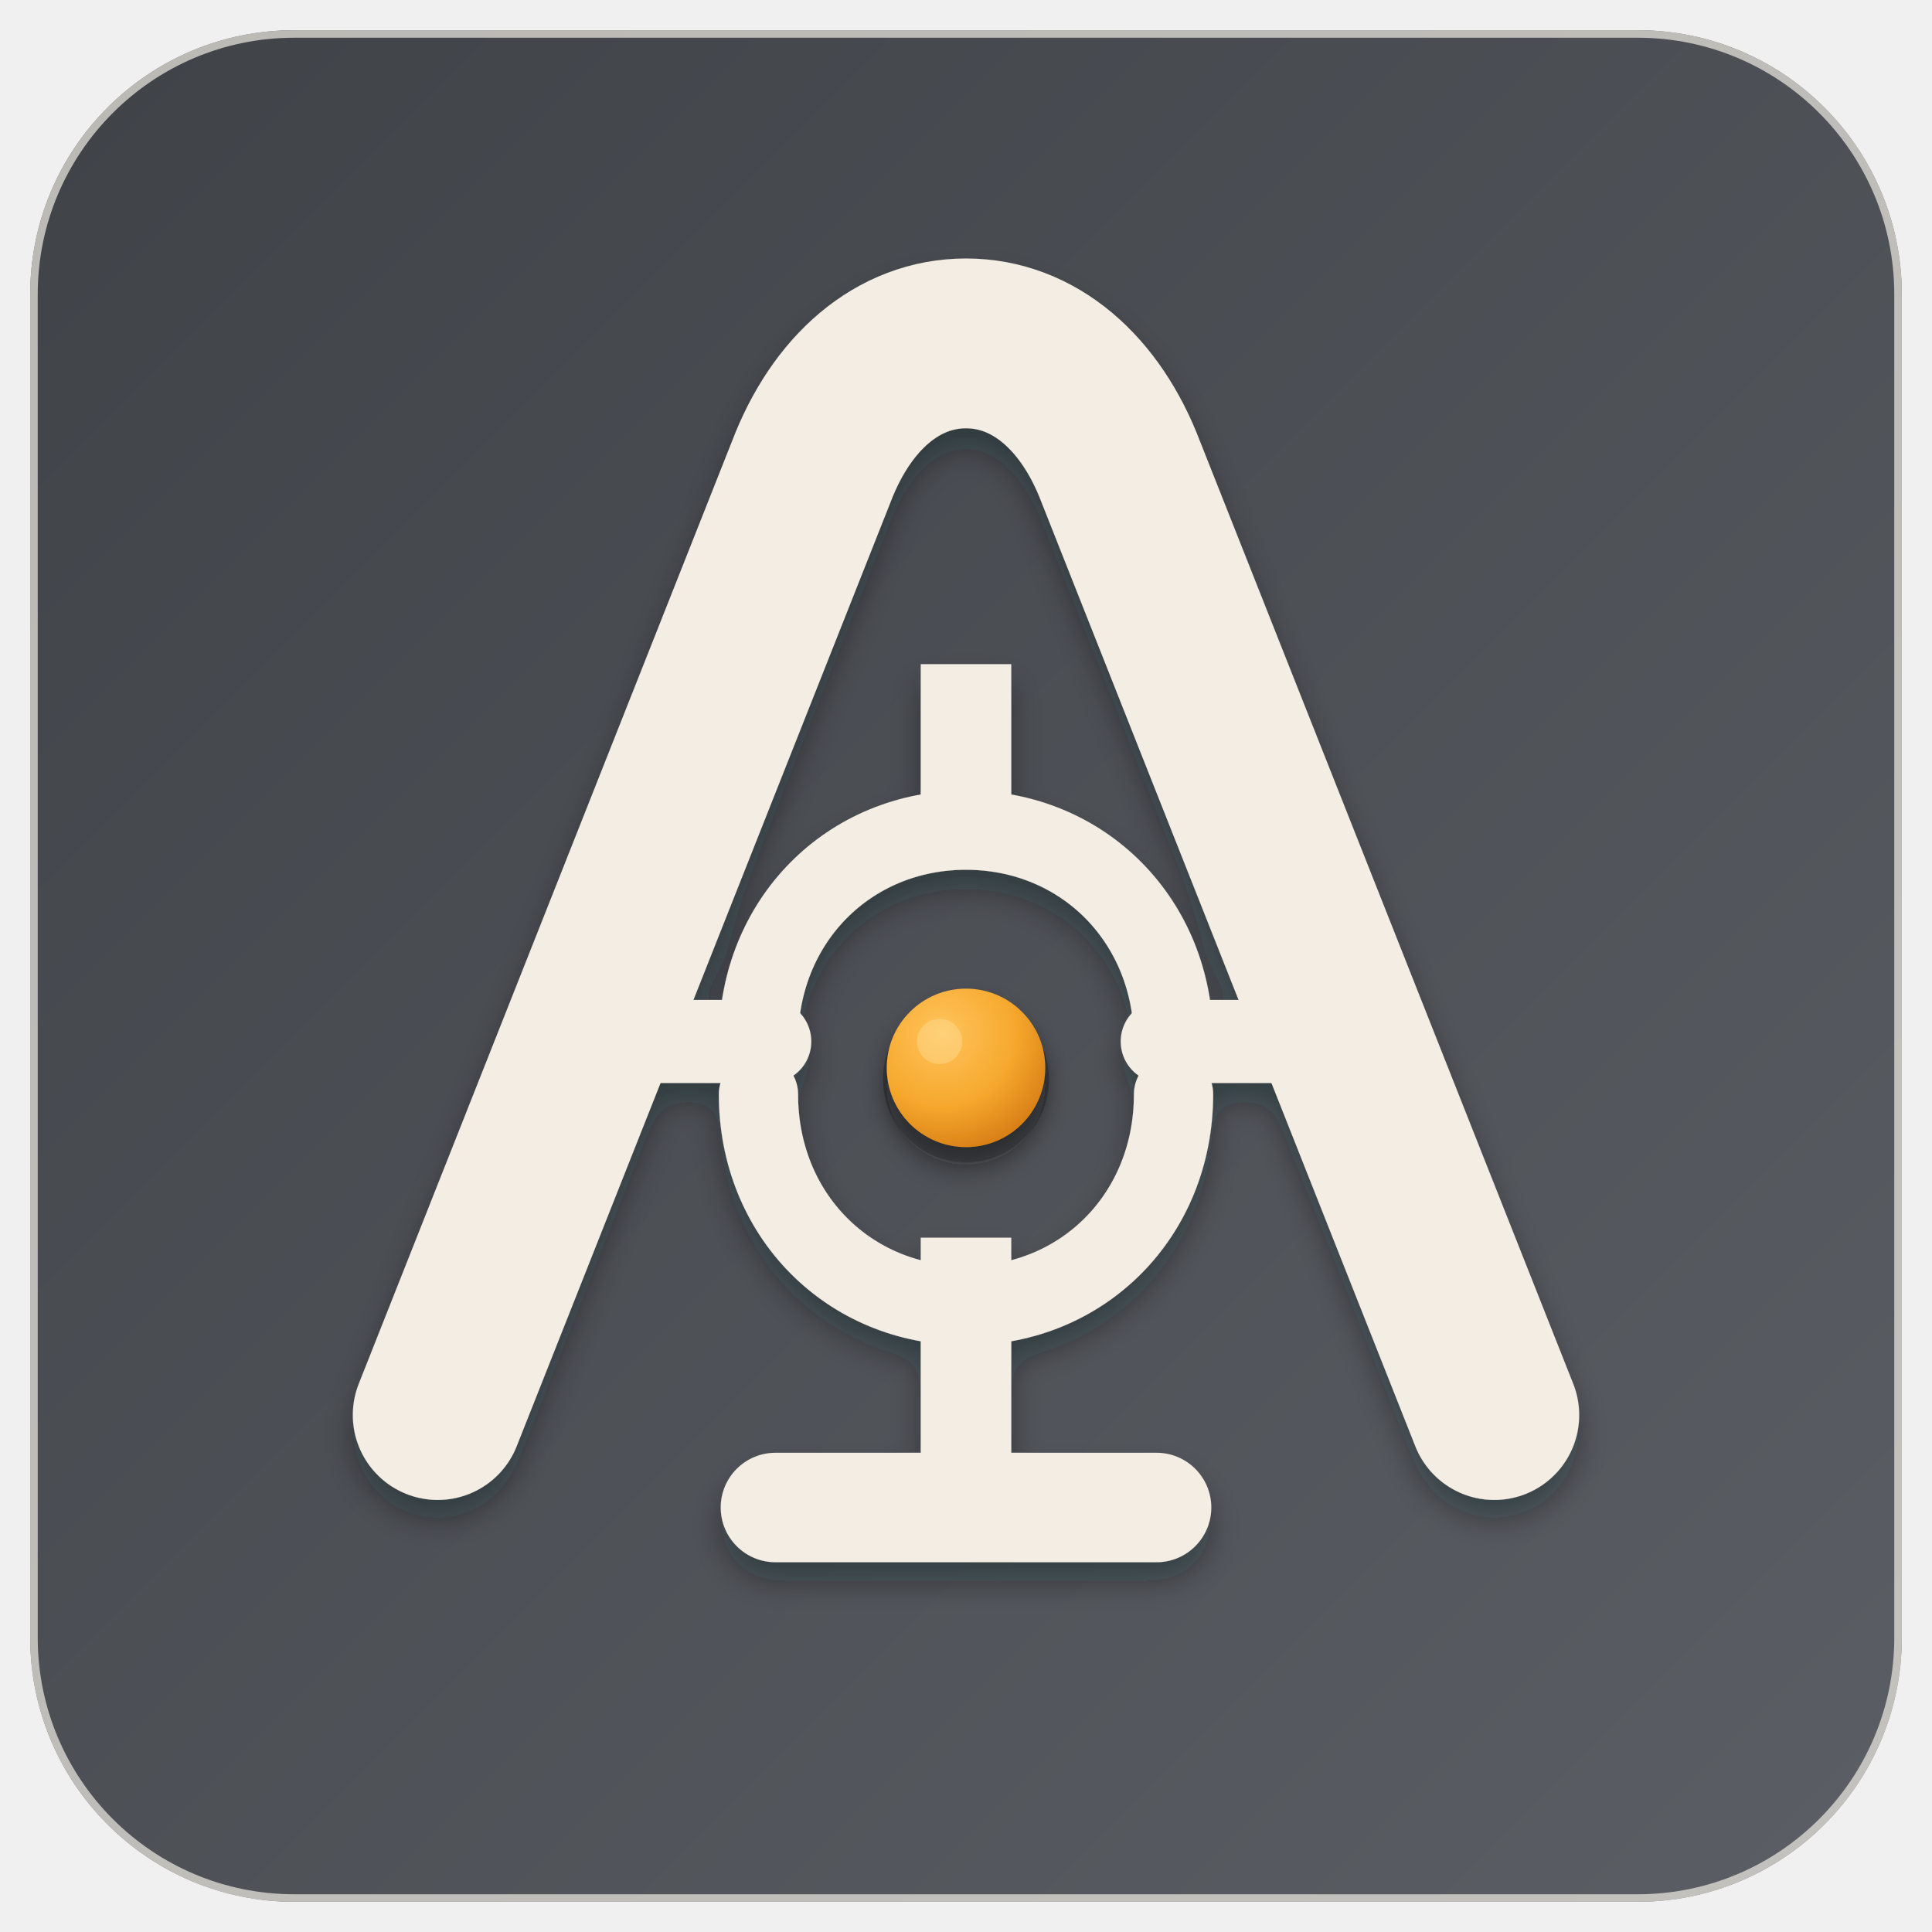
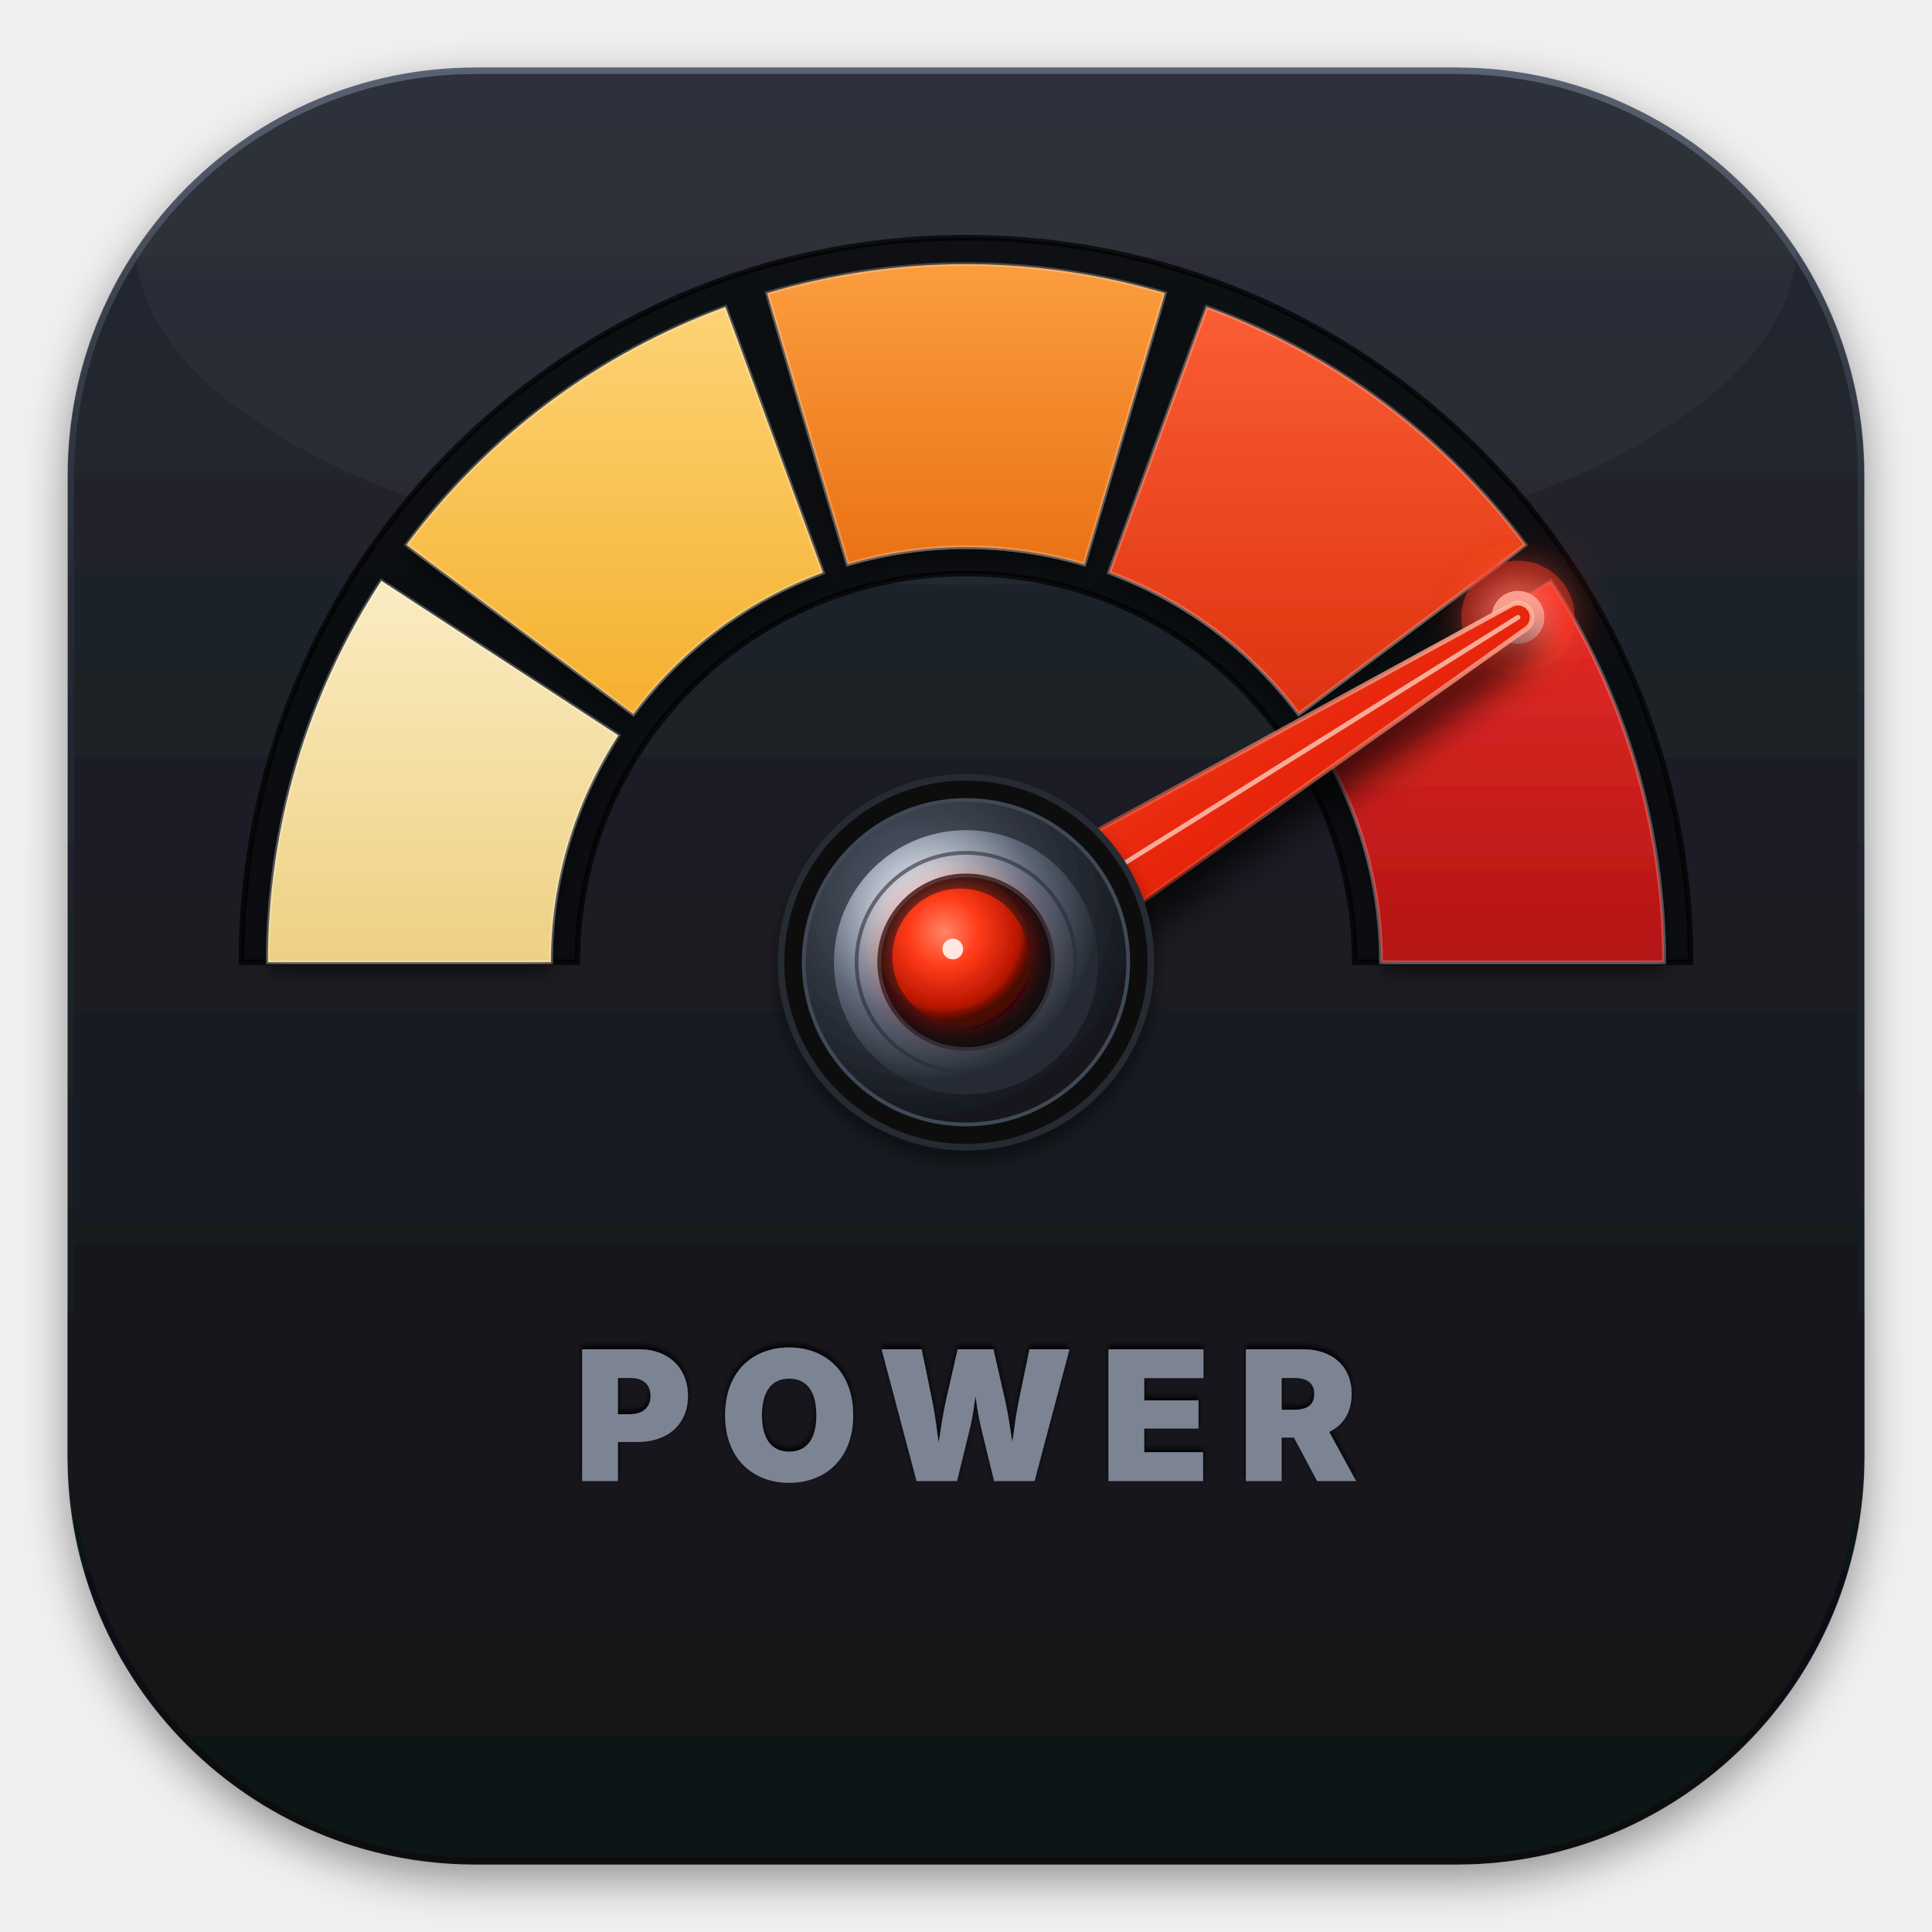
- <svg xmlns="http://www.w3.org/2000/svg" width="512" height="512" viewBox="0 0 512 512" role="img" aria-labelledby="title desc">
+ <svg xmlns="http://www.w3.org/2000/svg" width="1024" height="1024" viewBox="0 0 1024 1024">
  <defs>
-     <linearGradient id="bg-gradient" x1="0" y1="0" x2="1" y2="1">
-       <stop offset="0" stop-color="#3f4247" />
-       <stop offset="1" stop-color="#5b5e64" />
+     <linearGradient id="chassis-grad" x1="0%" y1="0%" x2="0%" y2="100%">
+       <stop offset="0%" stop-color="#282c35" />
+       <stop offset="40%" stop-color="#1c1f26" />
+       <stop offset="100%" stop-color="#101216" />
    </linearGradient>
-     <radialGradient id="dot-gradient" cx="35%" cy="28%" r="75%">
-       <stop offset="0" stop-color="#ffc45c" />
-       <stop offset="0.62" stop-color="#f6a82d" />
-       <stop offset="1" stop-color="#d98118" />
+     <linearGradient id="edge-chamfer" x1="0%" y1="0%" x2="0%" y2="100%">
+       <stop offset="0%" stop-color="#5a6375" stop-opacity="0.9" />
+       <stop offset="30%" stop-color="#2c323d" stop-opacity="0.5" />
+       <stop offset="100%" stop-color="#06070a" stop-opacity="0.95" />
+     </linearGradient>
+     <radialGradient id="knob-outer-ring" cx="35%" cy="30%" r="70%">
+       <stop offset="0%" stop-color="#555d6e" />
+       <stop offset="60%" stop-color="#2b303a" />
+       <stop offset="100%" stop-color="#14171d" />
    </radialGradient>
-     <filter id="soft-shadow" x="-20%" y="-20%" width="140%" height="150%" color-interpolation-filters="sRGB">
-       <feDropShadow dx="0" dy="5" stdDeviation="4" flood-color="#11151a" flood-opacity="0.36" />
+     <radialGradient id="knob-core" cx="35%" cy="30%" r="65%">
+       <stop offset="0%" stop-color="#ffffff" stop-opacity="0.95" />
+       <stop offset="25%" stop-color="#c5cdd9" />
+       <stop offset="65%" stop-color="#5e6778" />
+       <stop offset="100%" stop-color="#262b34" />
+     </radialGradient>
+     <radialGradient id="lens-diode" cx="38%" cy="32%" r="65%">
+       <stop offset="0%" stop-color="#ff8566" />
+       <stop offset="40%" stop-color="#ff3b19" />
+       <stop offset="85%" stop-color="#b81600" />
+       <stop offset="100%" stop-color="#4a0800" />
+     </radialGradient>
+     <linearGradient id="needle-body-grad" x1="0%" y1="0%" x2="100%" y2="100%">
+       <stop offset="0%" stop-color="#ff552e" />
+       <stop offset="50%" stop-color="#e8260c" />
+       <stop offset="100%" stop-color="#bf1202" />
+     </linearGradient>
+     <linearGradient id="needle-highlight-stroke" x1="0%" y1="0%" x2="0%" y2="100%">
+       <stop offset="0%" stop-color="#ffb8a3" stop-opacity="0.9" />
+       <stop offset="100%" stop-color="#d9240b" stop-opacity="0.2" />
+     </linearGradient>
+     <linearGradient id="seg-grad-0" x1="0%" y1="0%" x2="0%" y2="100%">
+       <stop offset="0%" stop-color="#faecc2" />
+       <stop offset="100%" stop-color="#eed082" />
+     </linearGradient>
+     <linearGradient id="seg-grad-1" x1="0%" y1="0%" x2="0%" y2="100%">
+       <stop offset="0%" stop-color="#fcd375" />
+       <stop offset="100%" stop-color="#f5b02e" />
+     </linearGradient>
+     <linearGradient id="seg-grad-2" x1="0%" y1="0%" x2="0%" y2="100%">
+       <stop offset="0%" stop-color="#fb9d3e" />
+       <stop offset="100%" stop-color="#ea7216" />
+     </linearGradient>
+     <linearGradient id="seg-grad-3" x1="0%" y1="0%" x2="0%" y2="100%">
+       <stop offset="0%" stop-color="#fa5e34" />
+       <stop offset="100%" stop-color="#de3210" />
+     </linearGradient>
+     <linearGradient id="seg-grad-4" x1="0%" y1="0%" x2="0%" y2="100%">
+       <stop offset="0%" stop-color="#e62e28" />
+       <stop offset="100%" stop-color="#b31314" />
+     </linearGradient>
+     <filter id="chassis-drop" x="-10%" y="-10%" width="120%" height="120%">
+       <feDropShadow dx="0" dy="28" stdDeviation="32" flood-color="#000000" flood-opacity="0.6" />
+       <feDropShadow dx="0" dy="8" stdDeviation="12" flood-color="#000000" flood-opacity="0.4" />
    </filter>
-     <filter id="dot-shadow" x="-40%" y="-40%" width="180%" height="200%" color-interpolation-filters="sRGB">
-       <feDropShadow dx="0" dy="4" stdDeviation="3" flood-color="#11151a" flood-opacity="0.52" />
+     <filter id="block-drop" x="-20%" y="-20%" width="140%" height="140%">
+       <feDropShadow dx="0" dy="6" stdDeviation="5" flood-color="#000000" flood-opacity="0.45" />
    </filter>
-     <clipPath id="icon-clip">
-       <rect x="8" y="8" width="496" height="496" rx="70" />
+     <filter id="needle-drop" x="-40%" y="-40%" width="180%" height="180%">
+       <feDropShadow dx="5" dy="14" stdDeviation="10" flood-color="#020305" flood-opacity="0.75" />
+     </filter>
+     <filter id="laser-spot-glow" x="-80%" y="-80%" width="260%" height="260%">
+       <feGaussianBlur stdDeviation="10" result="blur" />
+       <feMerge>
+         <feMergeNode in="blur" />
+         <feMergeNode in="SourceGraphic" />
+       </feMerge>
+     </filter>
+     <filter id="text-deboss-filter">
+       <feDropShadow dx="0" dy="2" stdDeviation="1.5" flood-color="#ffffff" flood-opacity="0.08" />
+       <feDropShadow dx="0" dy="-2" stdDeviation="1.5" flood-color="#000000" flood-opacity="0.9" />
+     </filter>
+     <clipPath id="squircle-shape">
+       <rect x="36" y="36" width="952" height="952" rx="216" />
    </clipPath>
  </defs>
-   <g id="logo">
-     <g id="background">
-       <rect id="background-field" x="8" y="8" width="496" height="496" rx="70" fill="url(#bg-gradient)" />
-       <rect id="background-edge" x="9" y="9" width="494" height="494" rx="69" fill="none" stroke="#ece8e0" stroke-opacity="0.72" stroke-width="2" />
+   <g filter="url(#chassis-drop)">
+     <rect x="36" y="36" width="952" height="952" rx="216" fill="url(#chassis-grad)" />
+     <rect x="37.5" y="37.5" width="949" height="949" rx="214.5" fill="none" stroke="url(#edge-chamfer)" stroke-width="3.5" />
+   </g>
+   <g clip-path="url(#squircle-shape)">
+     <ellipse cx="512" cy="130" rx="440" ry="180" fill="#ffffff" fill-opacity="0.035" />
+     <path d="M 128.00 510.00 A 384.00 384.00 0 0 1 896.00 510.00 L 718.00 510.00 A 206.00 206.00 0 0 0 306.00 510.00 Z" fill="#090b0e" fill-opacity="0.85" />
+     <path d="M 128.00 510.00 A 384.00 384.00 0 0 1 896.00 510.00 L 718.00 510.00 A 206.00 206.00 0 0 0 306.00 510.00 Z" fill="none" stroke="#000000" stroke-width="3" opacity="0.7" />
+     <g id="meter-segments" filter="url(#block-drop)">
+       <path id="segment-0" d="M 142.00 510.00 A 370.00 370.00 0 0 1 202.11 307.83 L 327.74 389.79 A 220.00 220.00 0 0 0 292.00 510.00 Z" fill="url(#seg-grad-0)" stroke="#ffffff" stroke-opacity="0.22" stroke-width="2" />
+       <path id="segment-1" d="M 215.42 288.78 A 370.00 370.00 0 0 1 384.48 162.67 L 436.18 303.48 A 220.00 220.00 0 0 0 335.66 378.46 Z" fill="url(#seg-grad-1)" stroke="#ffffff" stroke-opacity="0.22" stroke-width="2" />
+       <path id="segment-2" d="M 406.54 155.35 A 370.00 370.00 0 0 1 617.46 155.35 L 574.70 299.13 A 220.00 220.00 0 0 0 449.30 299.13 Z" fill="url(#seg-grad-2)" stroke="#ffffff" stroke-opacity="0.22" stroke-width="2" />
+       <path id="segment-3" d="M 639.52 162.67 A 370.00 370.00 0 0 1 808.58 288.78 L 688.34 378.46 A 220.00 220.00 0 0 0 587.82 303.48 Z" fill="url(#seg-grad-3)" stroke="#ffffff" stroke-opacity="0.22" stroke-width="2" />
+       <path id="segment-4" d="M 821.89 307.83 A 370.00 370.00 0 0 1 882.00 510.00 L 732.00 510.00 A 220.00 220.00 0 0 0 696.26 389.79 Z" fill="url(#seg-grad-4)" stroke="#ffffff" stroke-opacity="0.22" stroke-width="2" />
    </g>
-     <g id="mark" fill="none" stroke="#f3ede3" stroke-linecap="round" stroke-linejoin="round" filter="url(#soft-shadow)">
-       <g id="outer-mark">
-         <path id="outer-mark-path" pathLength="1" d="M116 375 L215 125 C223 104 238 91 256 91 C274 91 289 104 297 125 L396 375" stroke-width="45" />
-       </g>
-       <g id="stem">
-         <path id="stem-top" d="M256 176 V228" stroke-width="24" stroke-linecap="butt" />
-         <path id="stem-bottom" d="M256 328 V393" stroke-width="24" stroke-linecap="butt" />
-         <rect id="base" x="191" y="385" width="130" height="29" rx="14.5" fill="#f3ede3" stroke="none" />
-       </g>
-       <g id="crossbars">
-         <path id="crossbar-left" pathLength="1" d="M151 276 H204" stroke-width="22" />
-         <path id="crossbar-right" pathLength="1" d="M308 276 H361" stroke-width="22" />
-       </g>
-       <g id="target-ring">
-         <path id="ring-top" pathLength="1" d="M201 276 C201 244 225 220 256 220 C287 220 311 244 311 276" stroke-width="21" />
-         <path id="ring-bottom" pathLength="1" d="M311 290 C311 322 287 346 256 346 C225 346 201 322 201 290" stroke-width="21" />
-       </g>
+     <g filter="url(#laser-spot-glow)">
+       <circle cx="804.58" cy="327.18" r="14" fill="#ffffff" fill-opacity="0.95" />
+       <circle cx="804.58" cy="327.18" r="30" fill="#ff3314" fill-opacity="0.45" />
    </g>
-     <g id="dot" filter="url(#dot-shadow)">
-       <circle id="dot-shadow-core" cx="256" cy="283" r="22" fill="#11151a" fill-opacity="0.24" transform="translate(0 3)" />
-       <circle id="dot-core" cx="256" cy="283" r="21" fill="url(#dot-gradient)" />
-       <circle id="dot-highlight" cx="249" cy="276" r="6" fill="#fff1bd" fill-opacity="0.28" />
+     <g id="needle-group">
+       <path d="M 497.16 486.25 L 800.60 320.82 A 7.50 7.50 0 0 1 808.55 333.54 L 526.84 533.75 Z" fill="#000000" filter="url(#needle-drop)" />
+       <path d="M 497.16 486.25 L 800.60 320.82 A 7.50 7.50 0 0 1 808.55 333.54 L 526.84 533.75 Z" fill="url(#needle-body-grad)" />
+       <path d="M 497.16 486.25 L 800.60 320.82 A 7.50 7.50 0 0 1 808.55 333.54 L 526.84 533.75 Z" fill="none" stroke="url(#needle-highlight-stroke)" stroke-width="2.5" />
+       <line x1="512" y1="510" x2="804.58" y2="327.18" stroke="#ffccbd" stroke-width="2.5" stroke-linecap="round" opacity="0.8" />
+     </g>
+     <g id="center-pivot-hardware" filter="url(#block-drop)">
+       <circle cx="512" cy="510" r="98" fill="#0b0d10" stroke="#252932" stroke-width="3.5" />
+       <circle cx="512" cy="510" r="86" fill="url(#knob-outer-ring)" stroke="#414856" stroke-width="2" />
+       <circle cx="512" cy="510" r="70" fill="url(#knob-core)" />
+       <circle cx="512" cy="510" r="58" fill="none" stroke="#262b34" stroke-width="2" opacity="0.6" />
+       <circle cx="512" cy="510" r="46" fill="#090a0d" stroke="#2c313a" stroke-width="2" />
+       <circle cx="509" cy="507" r="36" fill="url(#lens-diode)" filter="url(#laser-spot-glow)" />
+       <circle cx="505" cy="503" r="5.5" fill="#ffffff" fill-opacity="0.85" />
+     </g>
+     <g id="power-brand" filter="url(#text-deboss-filter)">
+       <text x="512" y="785" text-anchor="middle" font-family="-apple-system, BlinkMacSystemFont, 'SF Pro Display', 'Inter', 'Helvetica Neue', 'Arial Black', sans-serif" font-size="96" font-weight="900" letter-spacing="14" fill="#7b8494">POWER</text>
    </g>
  </g>
</svg>
